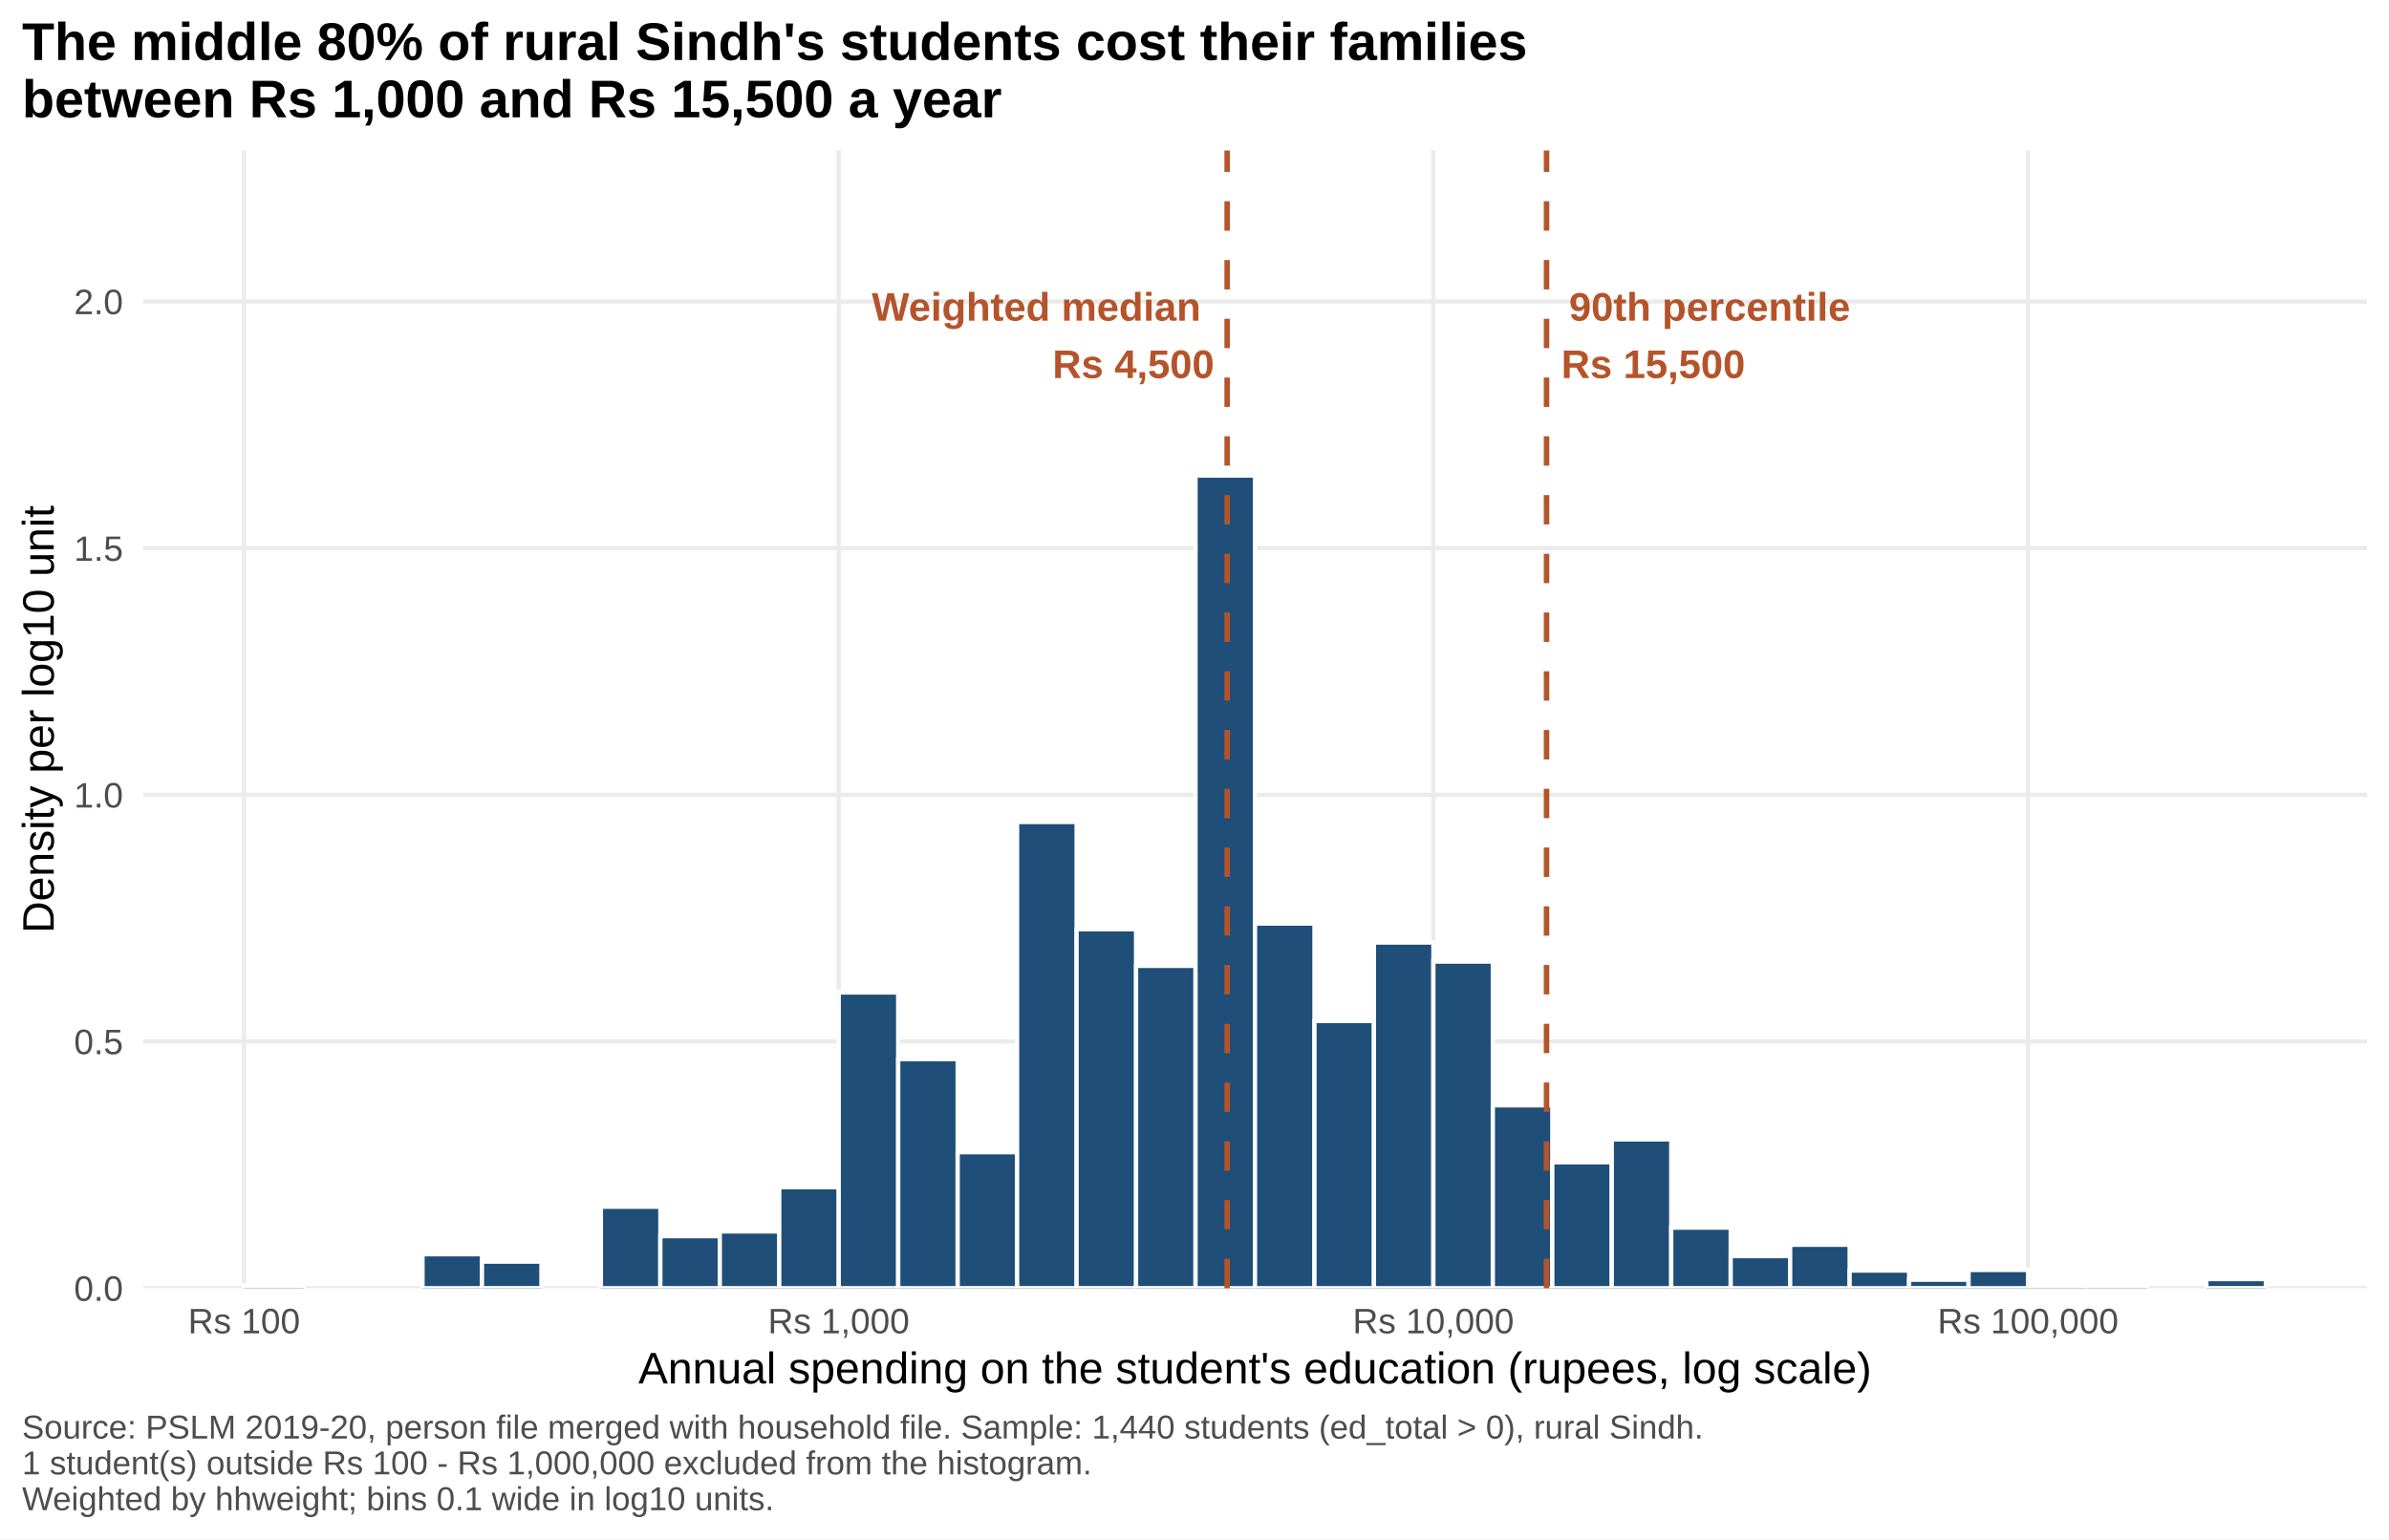
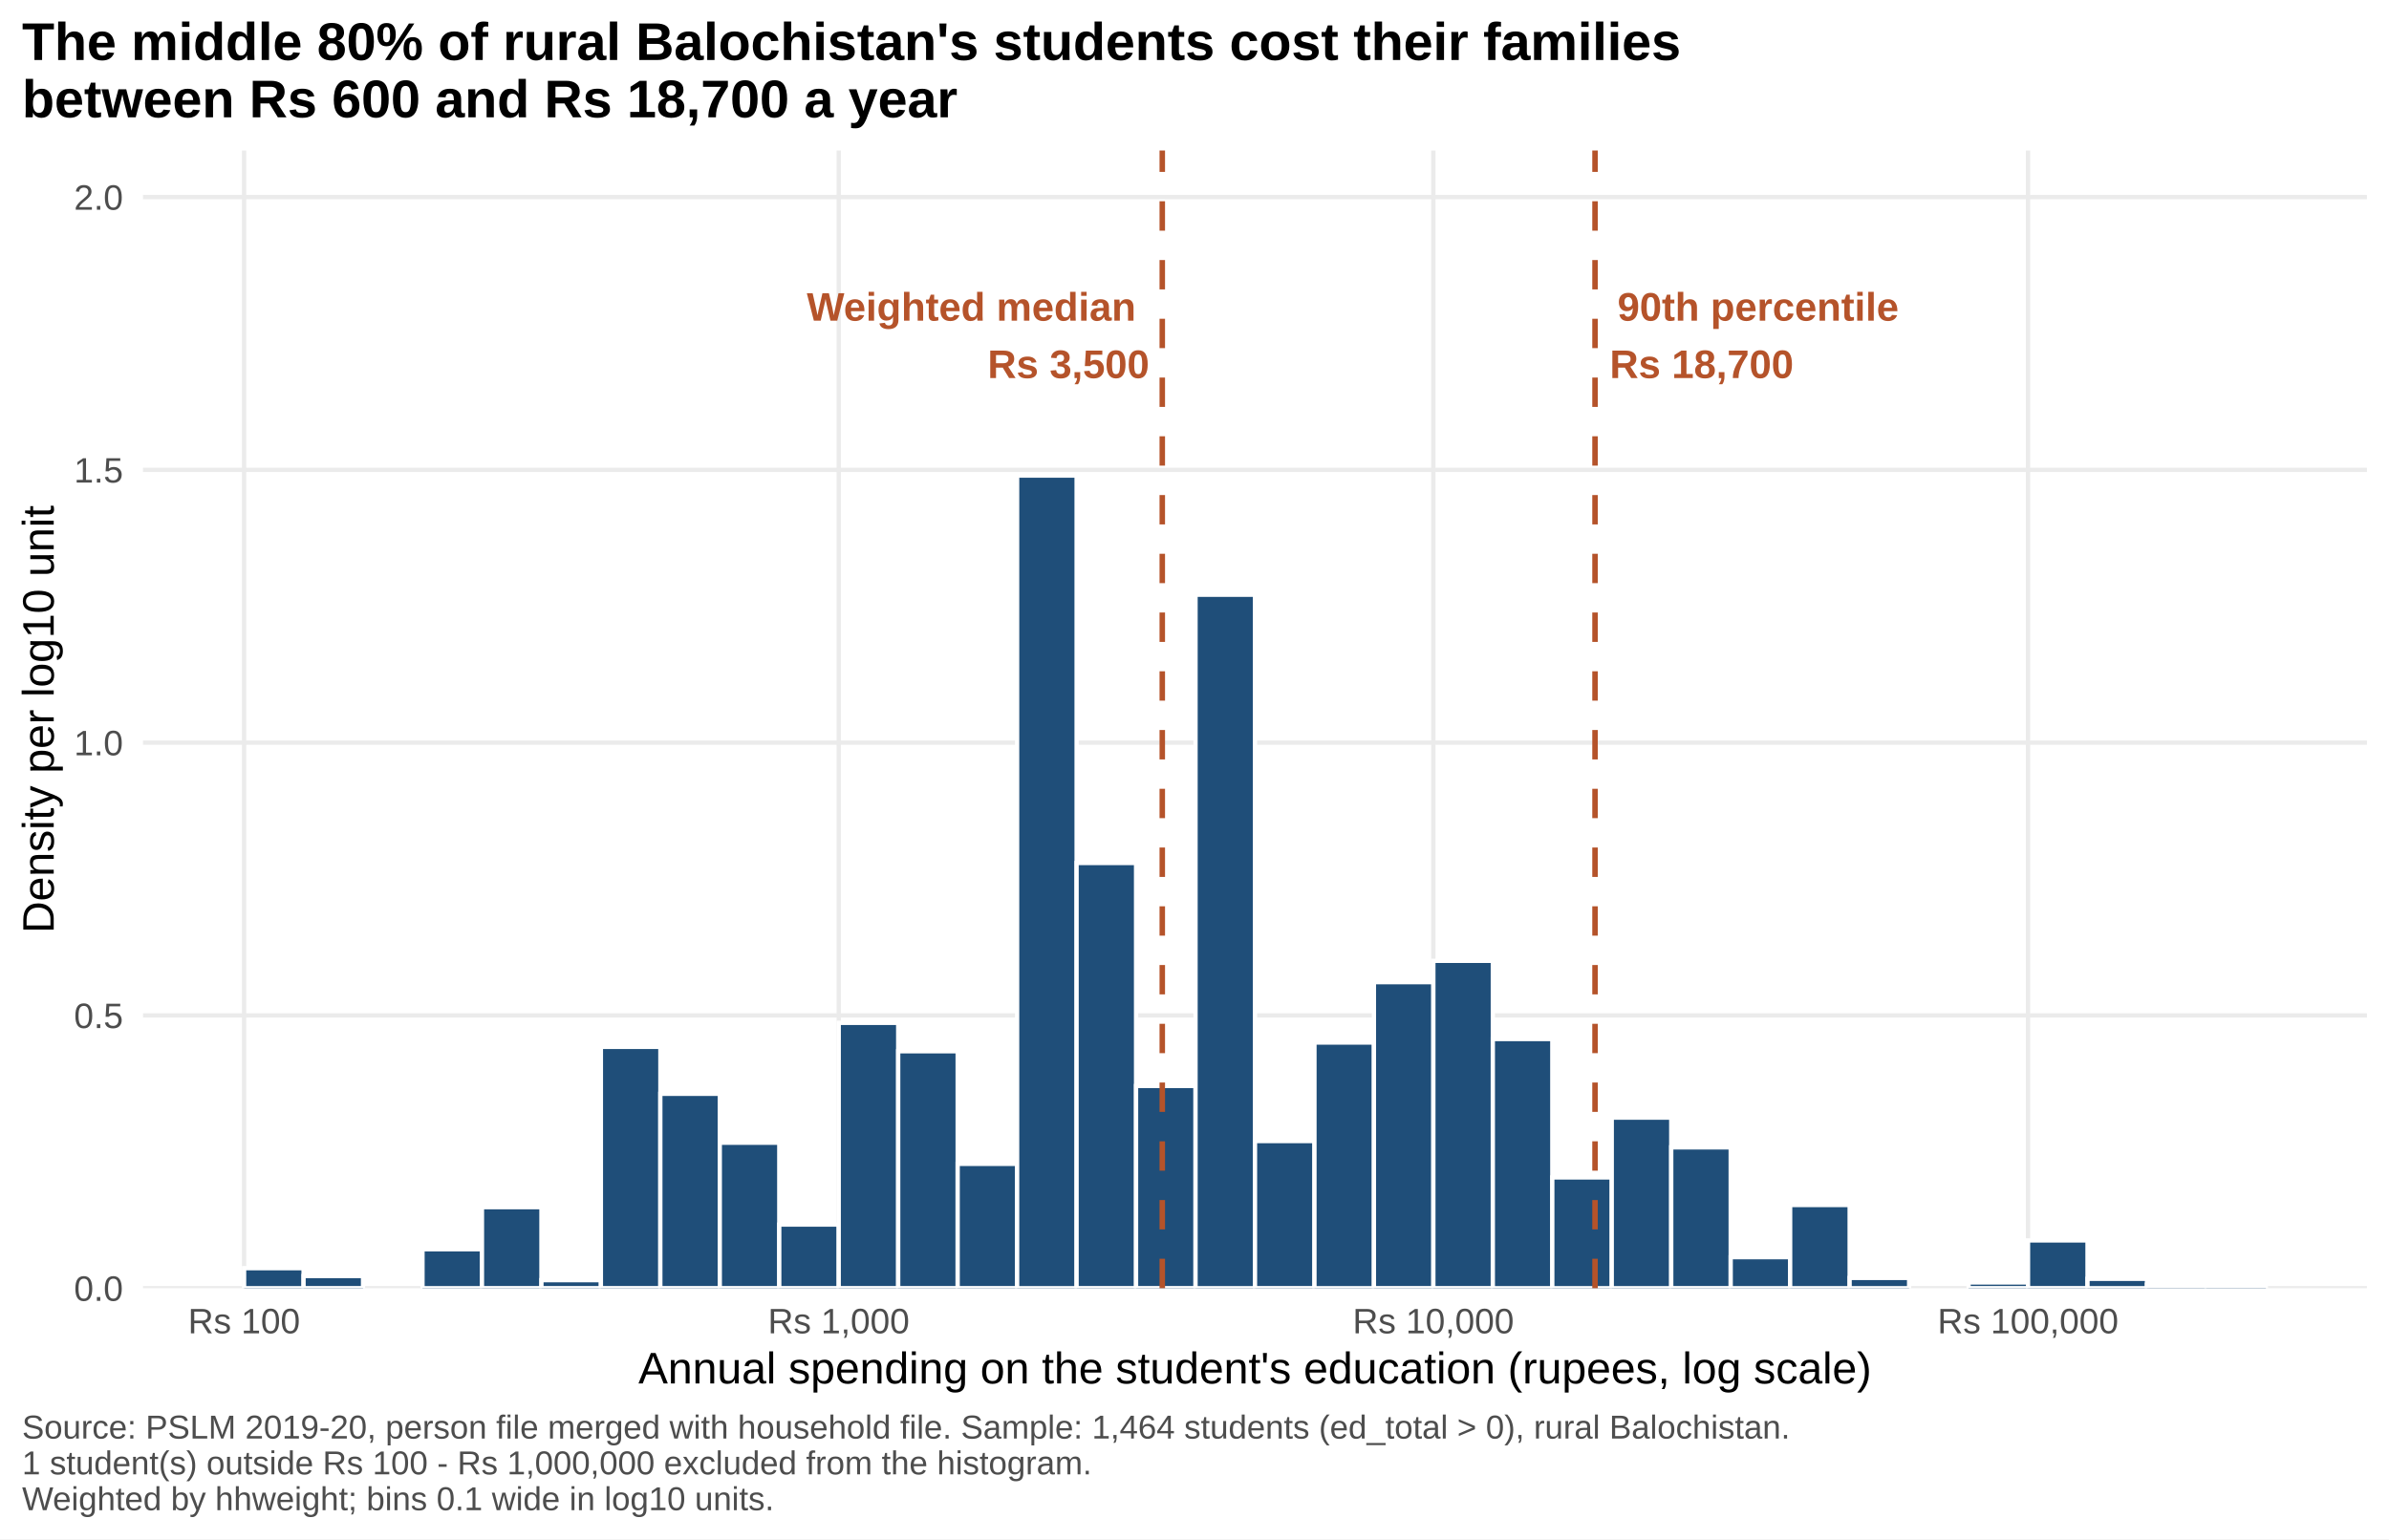
<svg xmlns="http://www.w3.org/2000/svg" width="648.00pt" height="417.60pt" viewBox="0 0 648.00 417.60">
  <g class="svglite">
    <defs>
      <style type="text/css">
    .svglite line, .svglite polyline, .svglite polygon, .svglite path, .svglite rect, .svglite circle {
      fill: none;
      stroke: #000000;
      stroke-linecap: round;
      stroke-linejoin: round;
      stroke-miterlimit: 10.00;
    }
    .svglite text {
      white-space: pre;
    }
    .svglite g.glyphgroup path {
      fill: inherit;
      stroke: none;
    }
  </style>
    </defs>
    <rect width="100%" height="100%" style="stroke: none; fill: #FFFFFF;" />
    <defs>
      <clipPath id="cpMC4wMHw2NDguMDB8MC4wMHw0MTcuNjA=">
        <rect x="0.00" y="0.00" width="648.00" height="417.60" />
      </clipPath>
    </defs>
    <g clip-path="url(#cpMC4wMHw2NDguMDB8MC4wMHw0MTcuNjA=)">
      <rect x="-0" y="0.00" width="648.00" height="417.60" style="stroke-width: 1.16; stroke: none; fill: #FFFFFF;" />
    </g>
    <defs>
      <clipPath id="cpMzguNzl8NjQyLjAyfDQwLjgzfDM0OS41MA==">
        <rect x="38.79" y="40.83" width="603.23" height="308.67" />
      </clipPath>
    </defs>
    <g clip-path="url(#cpMzguNzl8NjQyLjAyfDQwLjgzfDM0OS41MA==)">
      <polyline points="38.79,349.50 642.02,349.50 " style="stroke-width: 1.16; stroke: #EBEBEB; stroke-linecap: butt;" />
-       <polyline points="38.79,282.58 642.02,282.58 " style="stroke-width: 1.16; stroke: #EBEBEB; stroke-linecap: butt;" />
-       <polyline points="38.79,215.66 642.02,215.66 " style="stroke-width: 1.16; stroke: #EBEBEB; stroke-linecap: butt;" />
-       <polyline points="38.79,148.73 642.02,148.73 " style="stroke-width: 1.16; stroke: #EBEBEB; stroke-linecap: butt;" />
-       <polyline points="38.79,81.81 642.02,81.81 " style="stroke-width: 1.16; stroke: #EBEBEB; stroke-linecap: butt;" />
+       <polyline points="38.79,275.50 642.02,275.50 " style="stroke-width: 1.16; stroke: #EBEBEB; stroke-linecap: butt;" />
+       <polyline points="38.79,201.49 642.02,201.49 " style="stroke-width: 1.16; stroke: #EBEBEB; stroke-linecap: butt;" />
+       <polyline points="38.79,127.48 642.02,127.48 " style="stroke-width: 1.16; stroke: #EBEBEB; stroke-linecap: butt;" />
+       <polyline points="38.79,53.47 642.02,53.47 " style="stroke-width: 1.16; stroke: #EBEBEB; stroke-linecap: butt;" />
      <polyline points="66.21,349.50 66.21,40.83 " style="stroke-width: 1.16; stroke: #EBEBEB; stroke-linecap: butt;" />
      <polyline points="227.50,349.50 227.50,40.83 " style="stroke-width: 1.16; stroke: #EBEBEB; stroke-linecap: butt;" />
      <polyline points="388.79,349.50 388.79,40.83 " style="stroke-width: 1.16; stroke: #EBEBEB; stroke-linecap: butt;" />
      <polyline points="550.09,349.50 550.09,40.83 " style="stroke-width: 1.16; stroke: #EBEBEB; stroke-linecap: butt;" />
-       <rect x="66.21" y="348.66" width="16.13" height="0.85" style="stroke-width: 1.16; stroke: #FFFFFF; stroke-linecap: butt; stroke-linejoin: miter; fill: #1F4E79;" />
-       <rect x="82.34" y="349.50" width="16.13" height="0.00" style="stroke-width: 1.16; stroke: #FFFFFF; stroke-linecap: butt; stroke-linejoin: miter; fill: #1F4E79;" />
+       <rect x="66.21" y="344.08" width="16.13" height="5.43" style="stroke-width: 1.16; stroke: #FFFFFF; stroke-linecap: butt; stroke-linejoin: miter; fill: #1F4E79;" />
+       <rect x="82.34" y="346.22" width="16.13" height="3.28" style="stroke-width: 1.16; stroke: #FFFFFF; stroke-linecap: butt; stroke-linejoin: miter; fill: #1F4E79;" />
      <rect x="98.47" y="349.50" width="16.13" height="0.00" style="stroke-width: 1.16; stroke: #FFFFFF; stroke-linecap: butt; stroke-linejoin: miter; fill: #1F4E79;" />
-       <rect x="114.60" y="340.31" width="16.13" height="9.20" style="stroke-width: 1.16; stroke: #FFFFFF; stroke-linecap: butt; stroke-linejoin: miter; fill: #1F4E79;" />
-       <rect x="130.73" y="342.31" width="16.13" height="7.19" style="stroke-width: 1.16; stroke: #FFFFFF; stroke-linecap: butt; stroke-linejoin: miter; fill: #1F4E79;" />
-       <rect x="146.86" y="349.50" width="16.13" height="0.00" style="stroke-width: 1.16; stroke: #FFFFFF; stroke-linecap: butt; stroke-linejoin: miter; fill: #1F4E79;" />
-       <rect x="162.99" y="327.41" width="16.13" height="22.10" style="stroke-width: 1.16; stroke: #FFFFFF; stroke-linecap: butt; stroke-linejoin: miter; fill: #1F4E79;" />
-       <rect x="179.11" y="335.39" width="16.13" height="14.12" style="stroke-width: 1.16; stroke: #FFFFFF; stroke-linecap: butt; stroke-linejoin: miter; fill: #1F4E79;" />
-       <rect x="195.24" y="334.11" width="16.13" height="15.40" style="stroke-width: 1.16; stroke: #FFFFFF; stroke-linecap: butt; stroke-linejoin: miter; fill: #1F4E79;" />
-       <rect x="211.37" y="322.11" width="16.13" height="27.40" style="stroke-width: 1.16; stroke: #FFFFFF; stroke-linecap: butt; stroke-linejoin: miter; fill: #1F4E79;" />
-       <rect x="227.50" y="269.28" width="16.13" height="80.23" style="stroke-width: 1.16; stroke: #FFFFFF; stroke-linecap: butt; stroke-linejoin: miter; fill: #1F4E79;" />
-       <rect x="243.63" y="287.36" width="16.13" height="62.15" style="stroke-width: 1.16; stroke: #FFFFFF; stroke-linecap: butt; stroke-linejoin: miter; fill: #1F4E79;" />
-       <rect x="259.76" y="312.62" width="16.13" height="36.88" style="stroke-width: 1.16; stroke: #FFFFFF; stroke-linecap: butt; stroke-linejoin: miter; fill: #1F4E79;" />
-       <rect x="275.89" y="223.03" width="16.13" height="126.47" style="stroke-width: 1.16; stroke: #FFFFFF; stroke-linecap: butt; stroke-linejoin: miter; fill: #1F4E79;" />
-       <rect x="292.02" y="252.13" width="16.13" height="97.37" style="stroke-width: 1.16; stroke: #FFFFFF; stroke-linecap: butt; stroke-linejoin: miter; fill: #1F4E79;" />
-       <rect x="308.15" y="262.06" width="16.13" height="87.44" style="stroke-width: 1.16; stroke: #FFFFFF; stroke-linecap: butt; stroke-linejoin: miter; fill: #1F4E79;" />
-       <rect x="324.28" y="129.03" width="16.13" height="220.48" style="stroke-width: 1.16; stroke: #FFFFFF; stroke-linecap: butt; stroke-linejoin: miter; fill: #1F4E79;" />
-       <rect x="340.41" y="250.59" width="16.13" height="98.92" style="stroke-width: 1.16; stroke: #FFFFFF; stroke-linecap: butt; stroke-linejoin: miter; fill: #1F4E79;" />
-       <rect x="356.54" y="277.00" width="16.13" height="72.51" style="stroke-width: 1.16; stroke: #FFFFFF; stroke-linecap: butt; stroke-linejoin: miter; fill: #1F4E79;" />
-       <rect x="372.67" y="255.74" width="16.13" height="93.77" style="stroke-width: 1.16; stroke: #FFFFFF; stroke-linecap: butt; stroke-linejoin: miter; fill: #1F4E79;" />
-       <rect x="388.79" y="260.90" width="16.13" height="88.61" style="stroke-width: 1.16; stroke: #FFFFFF; stroke-linecap: butt; stroke-linejoin: miter; fill: #1F4E79;" />
-       <rect x="404.92" y="299.91" width="16.13" height="49.60" style="stroke-width: 1.16; stroke: #FFFFFF; stroke-linecap: butt; stroke-linejoin: miter; fill: #1F4E79;" />
-       <rect x="421.05" y="315.35" width="16.13" height="34.16" style="stroke-width: 1.16; stroke: #FFFFFF; stroke-linecap: butt; stroke-linejoin: miter; fill: #1F4E79;" />
-       <rect x="437.18" y="309.14" width="16.13" height="40.37" style="stroke-width: 1.16; stroke: #FFFFFF; stroke-linecap: butt; stroke-linejoin: miter; fill: #1F4E79;" />
-       <rect x="453.31" y="333.08" width="16.13" height="16.42" style="stroke-width: 1.16; stroke: #FFFFFF; stroke-linecap: butt; stroke-linejoin: miter; fill: #1F4E79;" />
-       <rect x="469.44" y="340.80" width="16.13" height="8.71" style="stroke-width: 1.16; stroke: #FFFFFF; stroke-linecap: butt; stroke-linejoin: miter; fill: #1F4E79;" />
-       <rect x="485.57" y="337.73" width="16.13" height="11.78" style="stroke-width: 1.16; stroke: #FFFFFF; stroke-linecap: butt; stroke-linejoin: miter; fill: #1F4E79;" />
-       <rect x="501.70" y="344.73" width="16.13" height="4.78" style="stroke-width: 1.16; stroke: #FFFFFF; stroke-linecap: butt; stroke-linejoin: miter; fill: #1F4E79;" />
-       <rect x="517.83" y="347.22" width="16.13" height="2.28" style="stroke-width: 1.16; stroke: #FFFFFF; stroke-linecap: butt; stroke-linejoin: miter; fill: #1F4E79;" />
-       <rect x="533.96" y="344.57" width="16.13" height="4.94" style="stroke-width: 1.16; stroke: #FFFFFF; stroke-linecap: butt; stroke-linejoin: miter; fill: #1F4E79;" />
-       <rect x="550.09" y="348.61" width="16.13" height="0.89" style="stroke-width: 1.16; stroke: #FFFFFF; stroke-linecap: butt; stroke-linejoin: miter; fill: #1F4E79;" />
-       <rect x="566.22" y="348.46" width="16.13" height="1.04" style="stroke-width: 1.16; stroke: #FFFFFF; stroke-linecap: butt; stroke-linejoin: miter; fill: #1F4E79;" />
-       <rect x="582.34" y="349.50" width="16.13" height="0.00" style="stroke-width: 1.16; stroke: #FFFFFF; stroke-linecap: butt; stroke-linejoin: miter; fill: #1F4E79;" />
-       <rect x="598.47" y="347.04" width="16.13" height="2.46" style="stroke-width: 1.16; stroke: #FFFFFF; stroke-linecap: butt; stroke-linejoin: miter; fill: #1F4E79;" />
-       <line x1="332.86" y1="349.50" x2="332.86" y2="40.83" style="stroke-width: 1.49; stroke: #B5532A; stroke-dasharray: 7.97,7.97; stroke-linecap: butt;" />
-       <line x1="419.49" y1="349.50" x2="419.49" y2="40.83" style="stroke-width: 1.49; stroke: #B5532A; stroke-dasharray: 7.97,7.97; stroke-linecap: butt;" />
-       <text x="325.73" y="87.00" text-anchor="end" style="font-size: 10.81px; font-weight: bold;fill: #B5532A; font-family: &quot;Arial&quot;;" textLength="89.16px" lengthAdjust="spacingAndGlyphs">Weighted median</text>
-       <text x="329.36" y="102.57" text-anchor="end" style="font-size: 10.81px; font-weight: bold;fill: #B5532A; font-family: &quot;Arial&quot;;" textLength="43.80px" lengthAdjust="spacingAndGlyphs">Rs 4,500</text>
-       <text x="425.59" y="87.00" style="font-size: 10.81px; font-weight: bold;fill: #B5532A; font-family: &quot;Arial&quot;;" textLength="76.17px" lengthAdjust="spacingAndGlyphs">90th percentile</text>
-       <text x="423.48" y="102.57" style="font-size: 10.81px; font-weight: bold;fill: #B5532A; font-family: &quot;Arial&quot;;" textLength="49.80px" lengthAdjust="spacingAndGlyphs">Rs 15,500</text>
+       <rect x="114.60" y="338.96" width="16.13" height="10.55" style="stroke-width: 1.16; stroke: #FFFFFF; stroke-linecap: butt; stroke-linejoin: miter; fill: #1F4E79;" />
+       <rect x="130.73" y="327.54" width="16.13" height="21.96" style="stroke-width: 1.16; stroke: #FFFFFF; stroke-linecap: butt; stroke-linejoin: miter; fill: #1F4E79;" />
+       <rect x="146.86" y="347.34" width="16.13" height="2.16" style="stroke-width: 1.16; stroke: #FFFFFF; stroke-linecap: butt; stroke-linejoin: miter; fill: #1F4E79;" />
+       <rect x="162.99" y="284.04" width="16.13" height="65.46" style="stroke-width: 1.16; stroke: #FFFFFF; stroke-linecap: butt; stroke-linejoin: miter; fill: #1F4E79;" />
+       <rect x="179.11" y="296.78" width="16.13" height="52.72" style="stroke-width: 1.16; stroke: #FFFFFF; stroke-linecap: butt; stroke-linejoin: miter; fill: #1F4E79;" />
+       <rect x="195.24" y="310.05" width="16.13" height="39.45" style="stroke-width: 1.16; stroke: #FFFFFF; stroke-linecap: butt; stroke-linejoin: miter; fill: #1F4E79;" />
+       <rect x="211.37" y="332.25" width="16.13" height="17.25" style="stroke-width: 1.16; stroke: #FFFFFF; stroke-linecap: butt; stroke-linejoin: miter; fill: #1F4E79;" />
+       <rect x="227.50" y="277.52" width="16.13" height="71.98" style="stroke-width: 1.16; stroke: #FFFFFF; stroke-linecap: butt; stroke-linejoin: miter; fill: #1F4E79;" />
+       <rect x="243.63" y="285.23" width="16.13" height="64.27" style="stroke-width: 1.16; stroke: #FFFFFF; stroke-linecap: butt; stroke-linejoin: miter; fill: #1F4E79;" />
+       <rect x="259.76" y="315.78" width="16.13" height="33.72" style="stroke-width: 1.16; stroke: #FFFFFF; stroke-linecap: butt; stroke-linejoin: miter; fill: #1F4E79;" />
+       <rect x="275.89" y="129.03" width="16.13" height="220.48" style="stroke-width: 1.16; stroke: #FFFFFF; stroke-linecap: butt; stroke-linejoin: miter; fill: #1F4E79;" />
+       <rect x="292.02" y="234.15" width="16.13" height="115.35" style="stroke-width: 1.16; stroke: #FFFFFF; stroke-linecap: butt; stroke-linejoin: miter; fill: #1F4E79;" />
+       <rect x="308.15" y="294.65" width="16.13" height="54.85" style="stroke-width: 1.16; stroke: #FFFFFF; stroke-linecap: butt; stroke-linejoin: miter; fill: #1F4E79;" />
+       <rect x="324.28" y="161.37" width="16.13" height="188.14" style="stroke-width: 1.16; stroke: #FFFFFF; stroke-linecap: butt; stroke-linejoin: miter; fill: #1F4E79;" />
+       <rect x="340.41" y="309.60" width="16.13" height="39.90" style="stroke-width: 1.16; stroke: #FFFFFF; stroke-linecap: butt; stroke-linejoin: miter; fill: #1F4E79;" />
+       <rect x="356.54" y="282.86" width="16.13" height="66.65" style="stroke-width: 1.16; stroke: #FFFFFF; stroke-linecap: butt; stroke-linejoin: miter; fill: #1F4E79;" />
+       <rect x="372.67" y="266.49" width="16.13" height="83.01" style="stroke-width: 1.16; stroke: #FFFFFF; stroke-linecap: butt; stroke-linejoin: miter; fill: #1F4E79;" />
+       <rect x="388.79" y="260.69" width="16.13" height="88.81" style="stroke-width: 1.16; stroke: #FFFFFF; stroke-linecap: butt; stroke-linejoin: miter; fill: #1F4E79;" />
+       <rect x="404.92" y="281.92" width="16.13" height="67.59" style="stroke-width: 1.16; stroke: #FFFFFF; stroke-linecap: butt; stroke-linejoin: miter; fill: #1F4E79;" />
+       <rect x="421.05" y="319.47" width="16.13" height="30.04" style="stroke-width: 1.16; stroke: #FFFFFF; stroke-linecap: butt; stroke-linejoin: miter; fill: #1F4E79;" />
+       <rect x="437.18" y="303.24" width="16.13" height="46.27" style="stroke-width: 1.16; stroke: #FFFFFF; stroke-linecap: butt; stroke-linejoin: miter; fill: #1F4E79;" />
+       <rect x="453.31" y="311.30" width="16.13" height="38.20" style="stroke-width: 1.16; stroke: #FFFFFF; stroke-linecap: butt; stroke-linejoin: miter; fill: #1F4E79;" />
+       <rect x="469.44" y="341.10" width="16.13" height="8.41" style="stroke-width: 1.16; stroke: #FFFFFF; stroke-linecap: butt; stroke-linejoin: miter; fill: #1F4E79;" />
+       <rect x="485.57" y="326.95" width="16.13" height="22.56" style="stroke-width: 1.16; stroke: #FFFFFF; stroke-linecap: butt; stroke-linejoin: miter; fill: #1F4E79;" />
+       <rect x="501.70" y="346.73" width="16.13" height="2.78" style="stroke-width: 1.16; stroke: #FFFFFF; stroke-linecap: butt; stroke-linejoin: miter; fill: #1F4E79;" />
+       <rect x="517.83" y="349.50" width="16.13" height="0.00" style="stroke-width: 1.16; stroke: #FFFFFF; stroke-linecap: butt; stroke-linejoin: miter; fill: #1F4E79;" />
+       <rect x="533.96" y="347.96" width="16.13" height="1.54" style="stroke-width: 1.16; stroke: #FFFFFF; stroke-linecap: butt; stroke-linejoin: miter; fill: #1F4E79;" />
+       <rect x="550.09" y="336.56" width="16.13" height="12.94" style="stroke-width: 1.16; stroke: #FFFFFF; stroke-linecap: butt; stroke-linejoin: miter; fill: #1F4E79;" />
+       <rect x="566.22" y="346.97" width="16.13" height="2.54" style="stroke-width: 1.16; stroke: #FFFFFF; stroke-linecap: butt; stroke-linejoin: miter; fill: #1F4E79;" />
+       <rect x="582.34" y="348.56" width="16.13" height="0.94" style="stroke-width: 1.16; stroke: #FFFFFF; stroke-linecap: butt; stroke-linejoin: miter; fill: #1F4E79;" />
+       <rect x="598.47" y="348.60" width="16.13" height="0.91" style="stroke-width: 1.16; stroke: #FFFFFF; stroke-linecap: butt; stroke-linejoin: miter; fill: #1F4E79;" />
+       <line x1="315.26" y1="349.50" x2="315.26" y2="40.83" style="stroke-width: 1.49; stroke: #B5532A; stroke-dasharray: 7.97,7.97; stroke-linecap: butt;" />
+       <line x1="432.64" y1="349.50" x2="432.64" y2="40.83" style="stroke-width: 1.49; stroke: #B5532A; stroke-dasharray: 7.97,7.97; stroke-linecap: butt;" />
+       <text x="308.12" y="87.00" text-anchor="end" style="font-size: 10.81px; font-weight: bold;fill: #B5532A; font-family: &quot;Arial&quot;;" textLength="89.16px" lengthAdjust="spacingAndGlyphs">Weighted median</text>
+       <text x="311.75" y="102.57" text-anchor="end" style="font-size: 10.81px; font-weight: bold;fill: #B5532A; font-family: &quot;Arial&quot;;" textLength="43.80px" lengthAdjust="spacingAndGlyphs">Rs 3,500</text>
+       <text x="438.73" y="87.00" style="font-size: 10.81px; font-weight: bold;fill: #B5532A; font-family: &quot;Arial&quot;;" textLength="76.17px" lengthAdjust="spacingAndGlyphs">90th percentile</text>
+       <text x="436.62" y="102.57" style="font-size: 10.81px; font-weight: bold;fill: #B5532A; font-family: &quot;Arial&quot;;" textLength="49.80px" lengthAdjust="spacingAndGlyphs">Rs 18,700</text>
    </g>
    <g clip-path="url(#cpMC4wMHw2NDguMDB8MC4wMHw0MTcuNjA=)">
      <text x="33.41" y="352.94" text-anchor="end" style="font-size: 9.60px;fill: #4D4D4D; font-family: &quot;Arial&quot;;" textLength="13.33px" lengthAdjust="spacingAndGlyphs">0.0</text>
-       <text x="33.41" y="286.01" text-anchor="end" style="font-size: 9.60px;fill: #4D4D4D; font-family: &quot;Arial&quot;;" textLength="13.33px" lengthAdjust="spacingAndGlyphs">0.5</text>
-       <text x="33.41" y="219.09" text-anchor="end" style="font-size: 9.60px;fill: #4D4D4D; font-family: &quot;Arial&quot;;" textLength="13.33px" lengthAdjust="spacingAndGlyphs">1.0</text>
-       <text x="33.41" y="152.17" text-anchor="end" style="font-size: 9.60px;fill: #4D4D4D; font-family: &quot;Arial&quot;;" textLength="13.33px" lengthAdjust="spacingAndGlyphs">1.5</text>
-       <text x="33.41" y="85.24" text-anchor="end" style="font-size: 9.60px;fill: #4D4D4D; font-family: &quot;Arial&quot;;" textLength="13.33px" lengthAdjust="spacingAndGlyphs">2.0</text>
+       <text x="33.41" y="278.93" text-anchor="end" style="font-size: 9.60px;fill: #4D4D4D; font-family: &quot;Arial&quot;;" textLength="13.33px" lengthAdjust="spacingAndGlyphs">0.5</text>
+       <text x="33.41" y="204.92" text-anchor="end" style="font-size: 9.60px;fill: #4D4D4D; font-family: &quot;Arial&quot;;" textLength="13.33px" lengthAdjust="spacingAndGlyphs">1.0</text>
+       <text x="33.41" y="130.92" text-anchor="end" style="font-size: 9.60px;fill: #4D4D4D; font-family: &quot;Arial&quot;;" textLength="13.33px" lengthAdjust="spacingAndGlyphs">1.5</text>
+       <text x="33.41" y="56.91" text-anchor="end" style="font-size: 9.60px;fill: #4D4D4D; font-family: &quot;Arial&quot;;" textLength="13.33px" lengthAdjust="spacingAndGlyphs">2.0</text>
      <text x="66.21" y="361.75" text-anchor="middle" style="font-size: 9.60px;fill: #4D4D4D; font-family: &quot;Arial&quot;;" textLength="30.38px" lengthAdjust="spacingAndGlyphs">Rs 100</text>
      <text x="227.50" y="361.75" text-anchor="middle" style="font-size: 9.60px;fill: #4D4D4D; font-family: &quot;Arial&quot;;" textLength="38.38px" lengthAdjust="spacingAndGlyphs">Rs 1,000</text>
      <text x="388.79" y="361.75" text-anchor="middle" style="font-size: 9.60px;fill: #4D4D4D; font-family: &quot;Arial&quot;;" textLength="43.70px" lengthAdjust="spacingAndGlyphs">Rs 10,000</text>
      <text x="550.09" y="361.75" text-anchor="middle" style="font-size: 9.60px;fill: #4D4D4D; font-family: &quot;Arial&quot;;" textLength="49.03px" lengthAdjust="spacingAndGlyphs">Rs 100,000</text>
      <text x="340.41" y="375.35" text-anchor="middle" style="font-size: 12.00px; font-family: &quot;Arial&quot;;" textLength="334.42px" lengthAdjust="spacingAndGlyphs">Annual spending on the student's education (rupees, log scale)</text>
      <text transform="translate(14.57,195.17) rotate(-90)" text-anchor="middle" style="font-size: 12.00px; font-family: &quot;Arial&quot;;" textLength="116.05px" lengthAdjust="spacingAndGlyphs">Density per log10 unit</text>
-       <text x="5.98" y="16.28" style="font-size: 14.40px; font-weight: bold; font-family: &quot;Arial&quot;;" textLength="408.12px" lengthAdjust="spacingAndGlyphs">The middle 80% of rural Sindh's students cost their families</text>
-       <text x="5.98" y="31.83" style="font-size: 14.40px; font-weight: bold; font-family: &quot;Arial&quot;;" textLength="265.55px" lengthAdjust="spacingAndGlyphs">between Rs 1,000 and Rs 15,500 a year</text>
-       <text x="5.98" y="390.30" style="font-size: 9.00px;fill: #4D4D4D; font-family: &quot;Arial&quot;;" textLength="455.75px" lengthAdjust="spacingAndGlyphs">Source: PSLM 2019-20, person file merged with household file. Sample: 1,440 students (ed_total &gt; 0), rural Sindh.</text>
+       <text x="5.98" y="16.28" style="font-size: 14.40px; font-weight: bold; font-family: &quot;Arial&quot;;" textLength="449.72px" lengthAdjust="spacingAndGlyphs">The middle 80% of rural Balochistan's students cost their families</text>
+       <text x="5.98" y="31.83" style="font-size: 14.40px; font-weight: bold; font-family: &quot;Arial&quot;;" textLength="253.55px" lengthAdjust="spacingAndGlyphs">between Rs 600 and Rs 18,700 a year</text>
+       <text x="5.98" y="390.30" style="font-size: 9.00px;fill: #4D4D4D; font-family: &quot;Arial&quot;;" textLength="479.25px" lengthAdjust="spacingAndGlyphs">Source: PSLM 2019-20, person file merged with household file. Sample: 1,464 students (ed_total &gt; 0), rural Balochistan.</text>
      <text x="5.98" y="400.02" style="font-size: 9.00px;fill: #4D4D4D; font-family: &quot;Arial&quot;;" textLength="290.00px" lengthAdjust="spacingAndGlyphs">1 student(s) outside Rs 100 - Rs 1,000,000 excluded from the histogram.</text>
      <text x="5.98" y="409.74" style="font-size: 9.00px;fill: #4D4D4D; font-family: &quot;Arial&quot;;" textLength="203.84px" lengthAdjust="spacingAndGlyphs">Weighted by hhweight; bins 0.1 wide in log10 units.</text>
    </g>
  </g>
</svg>
